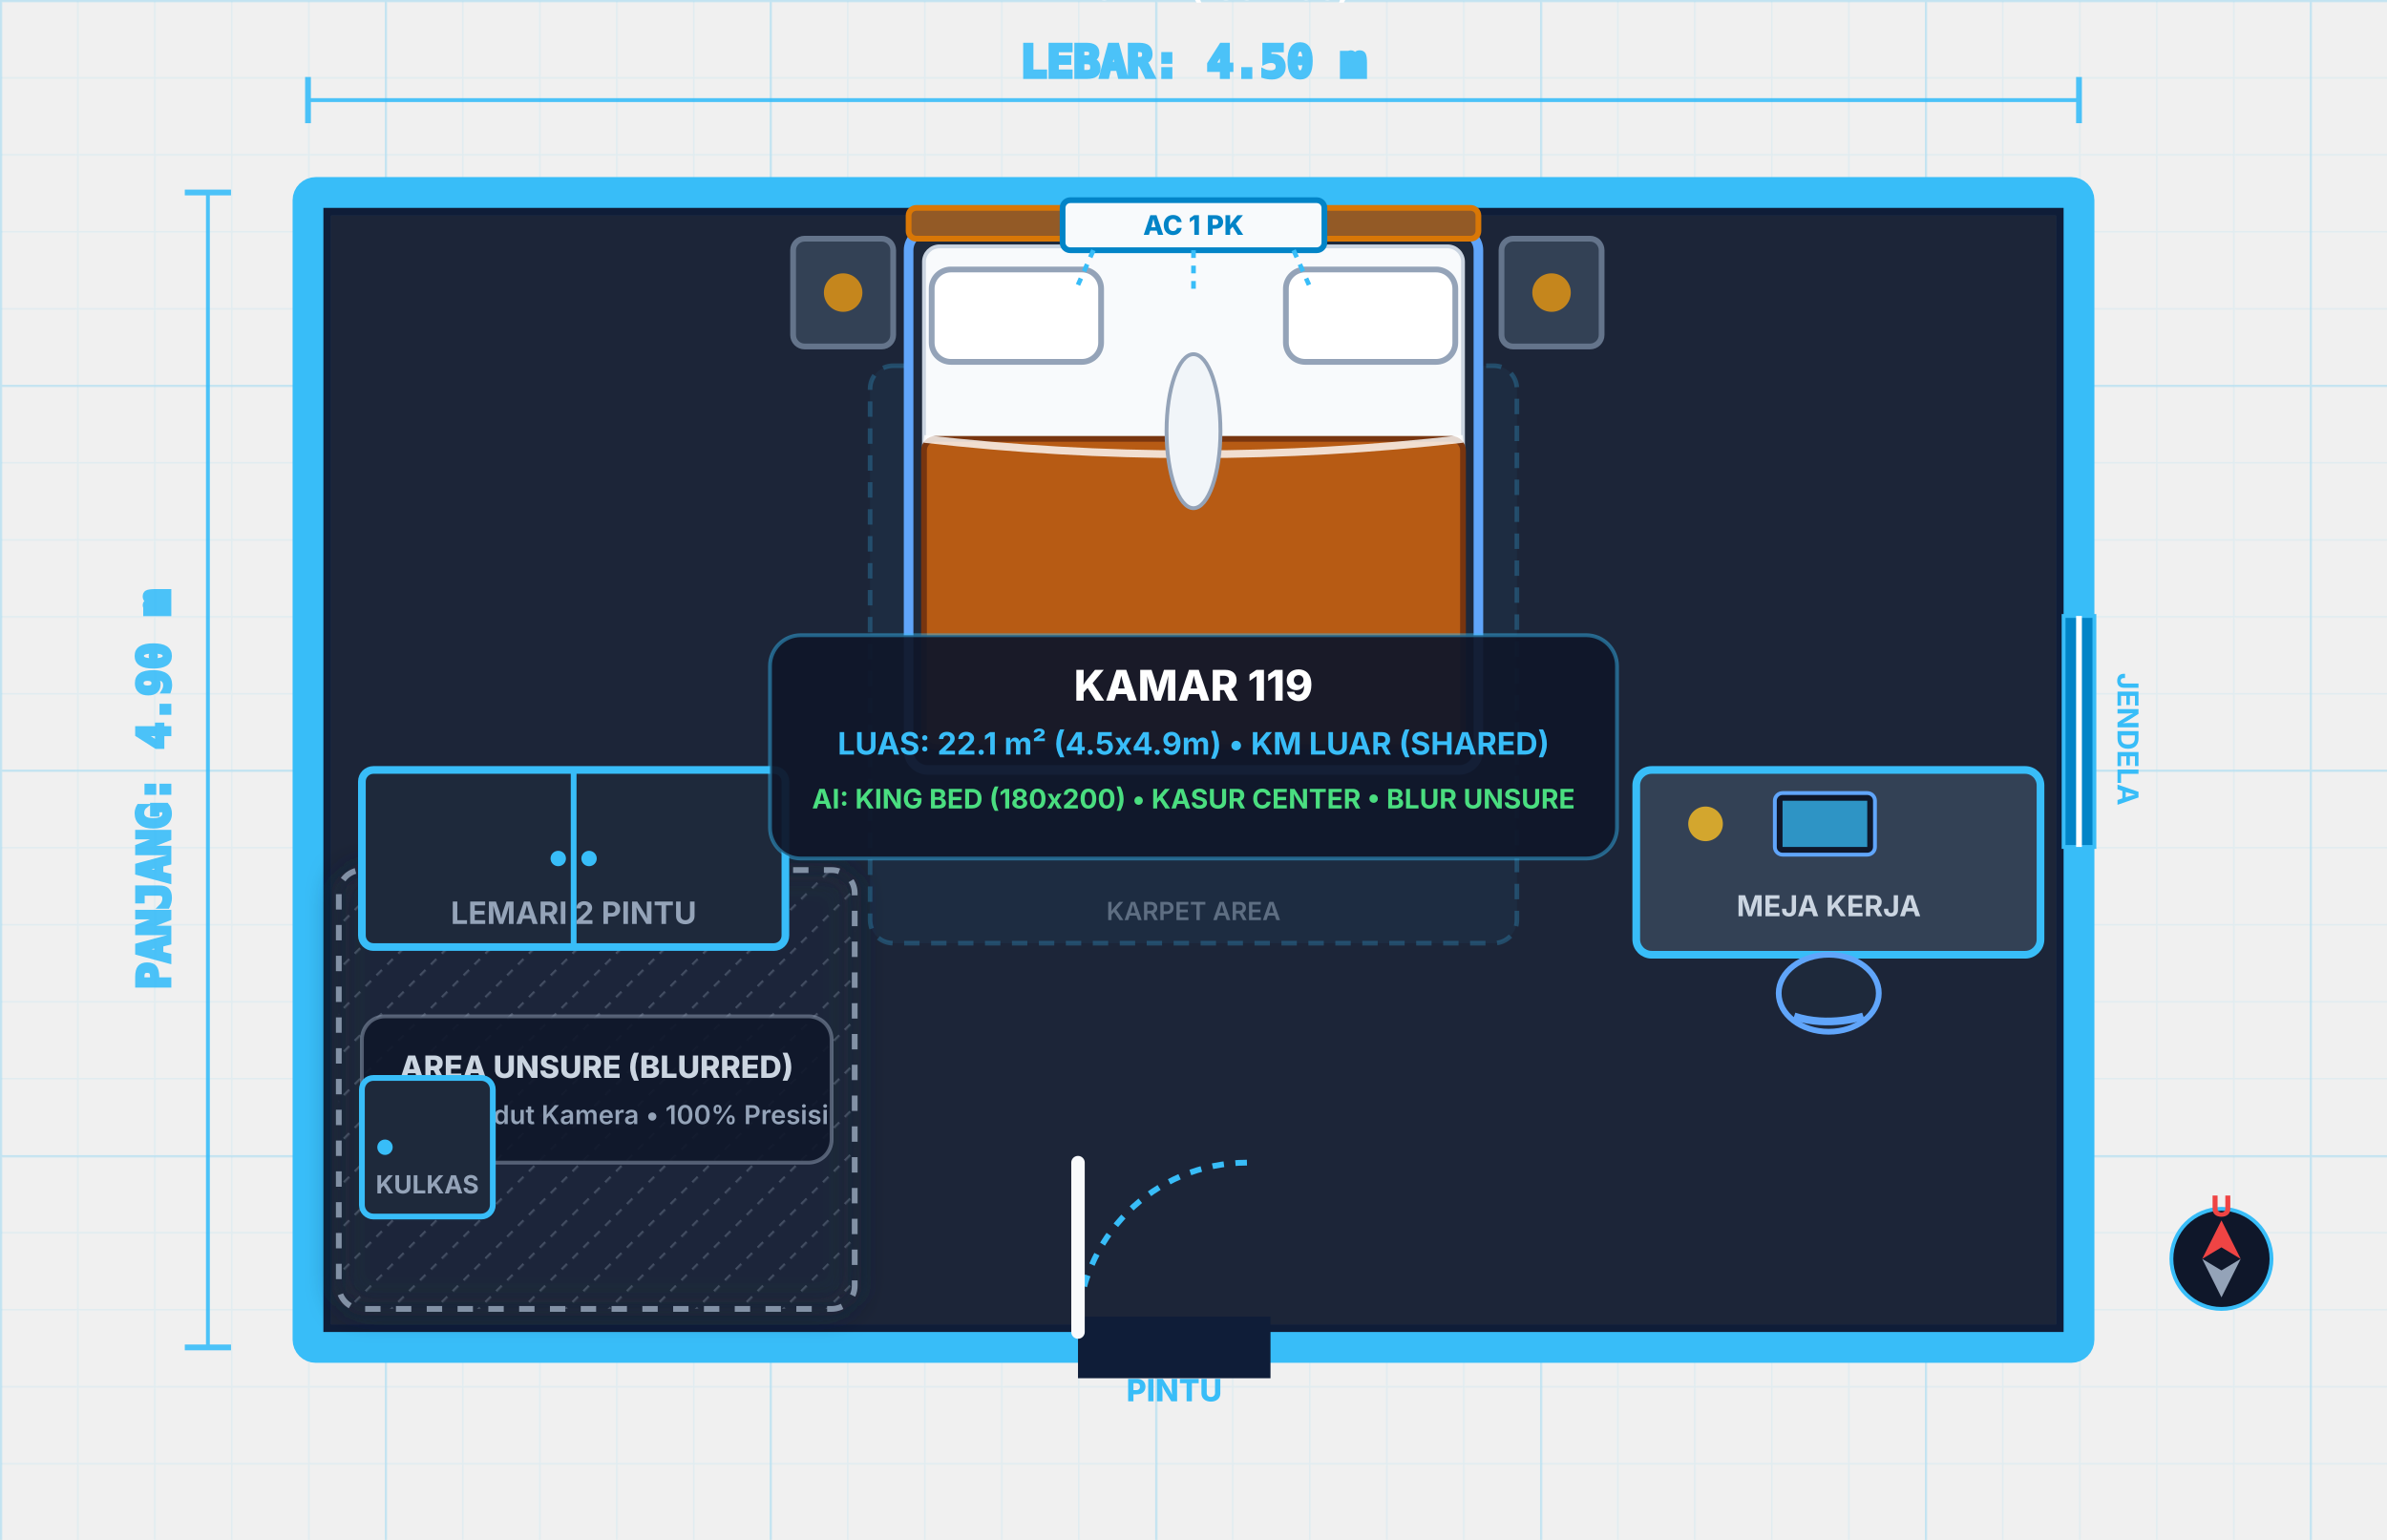
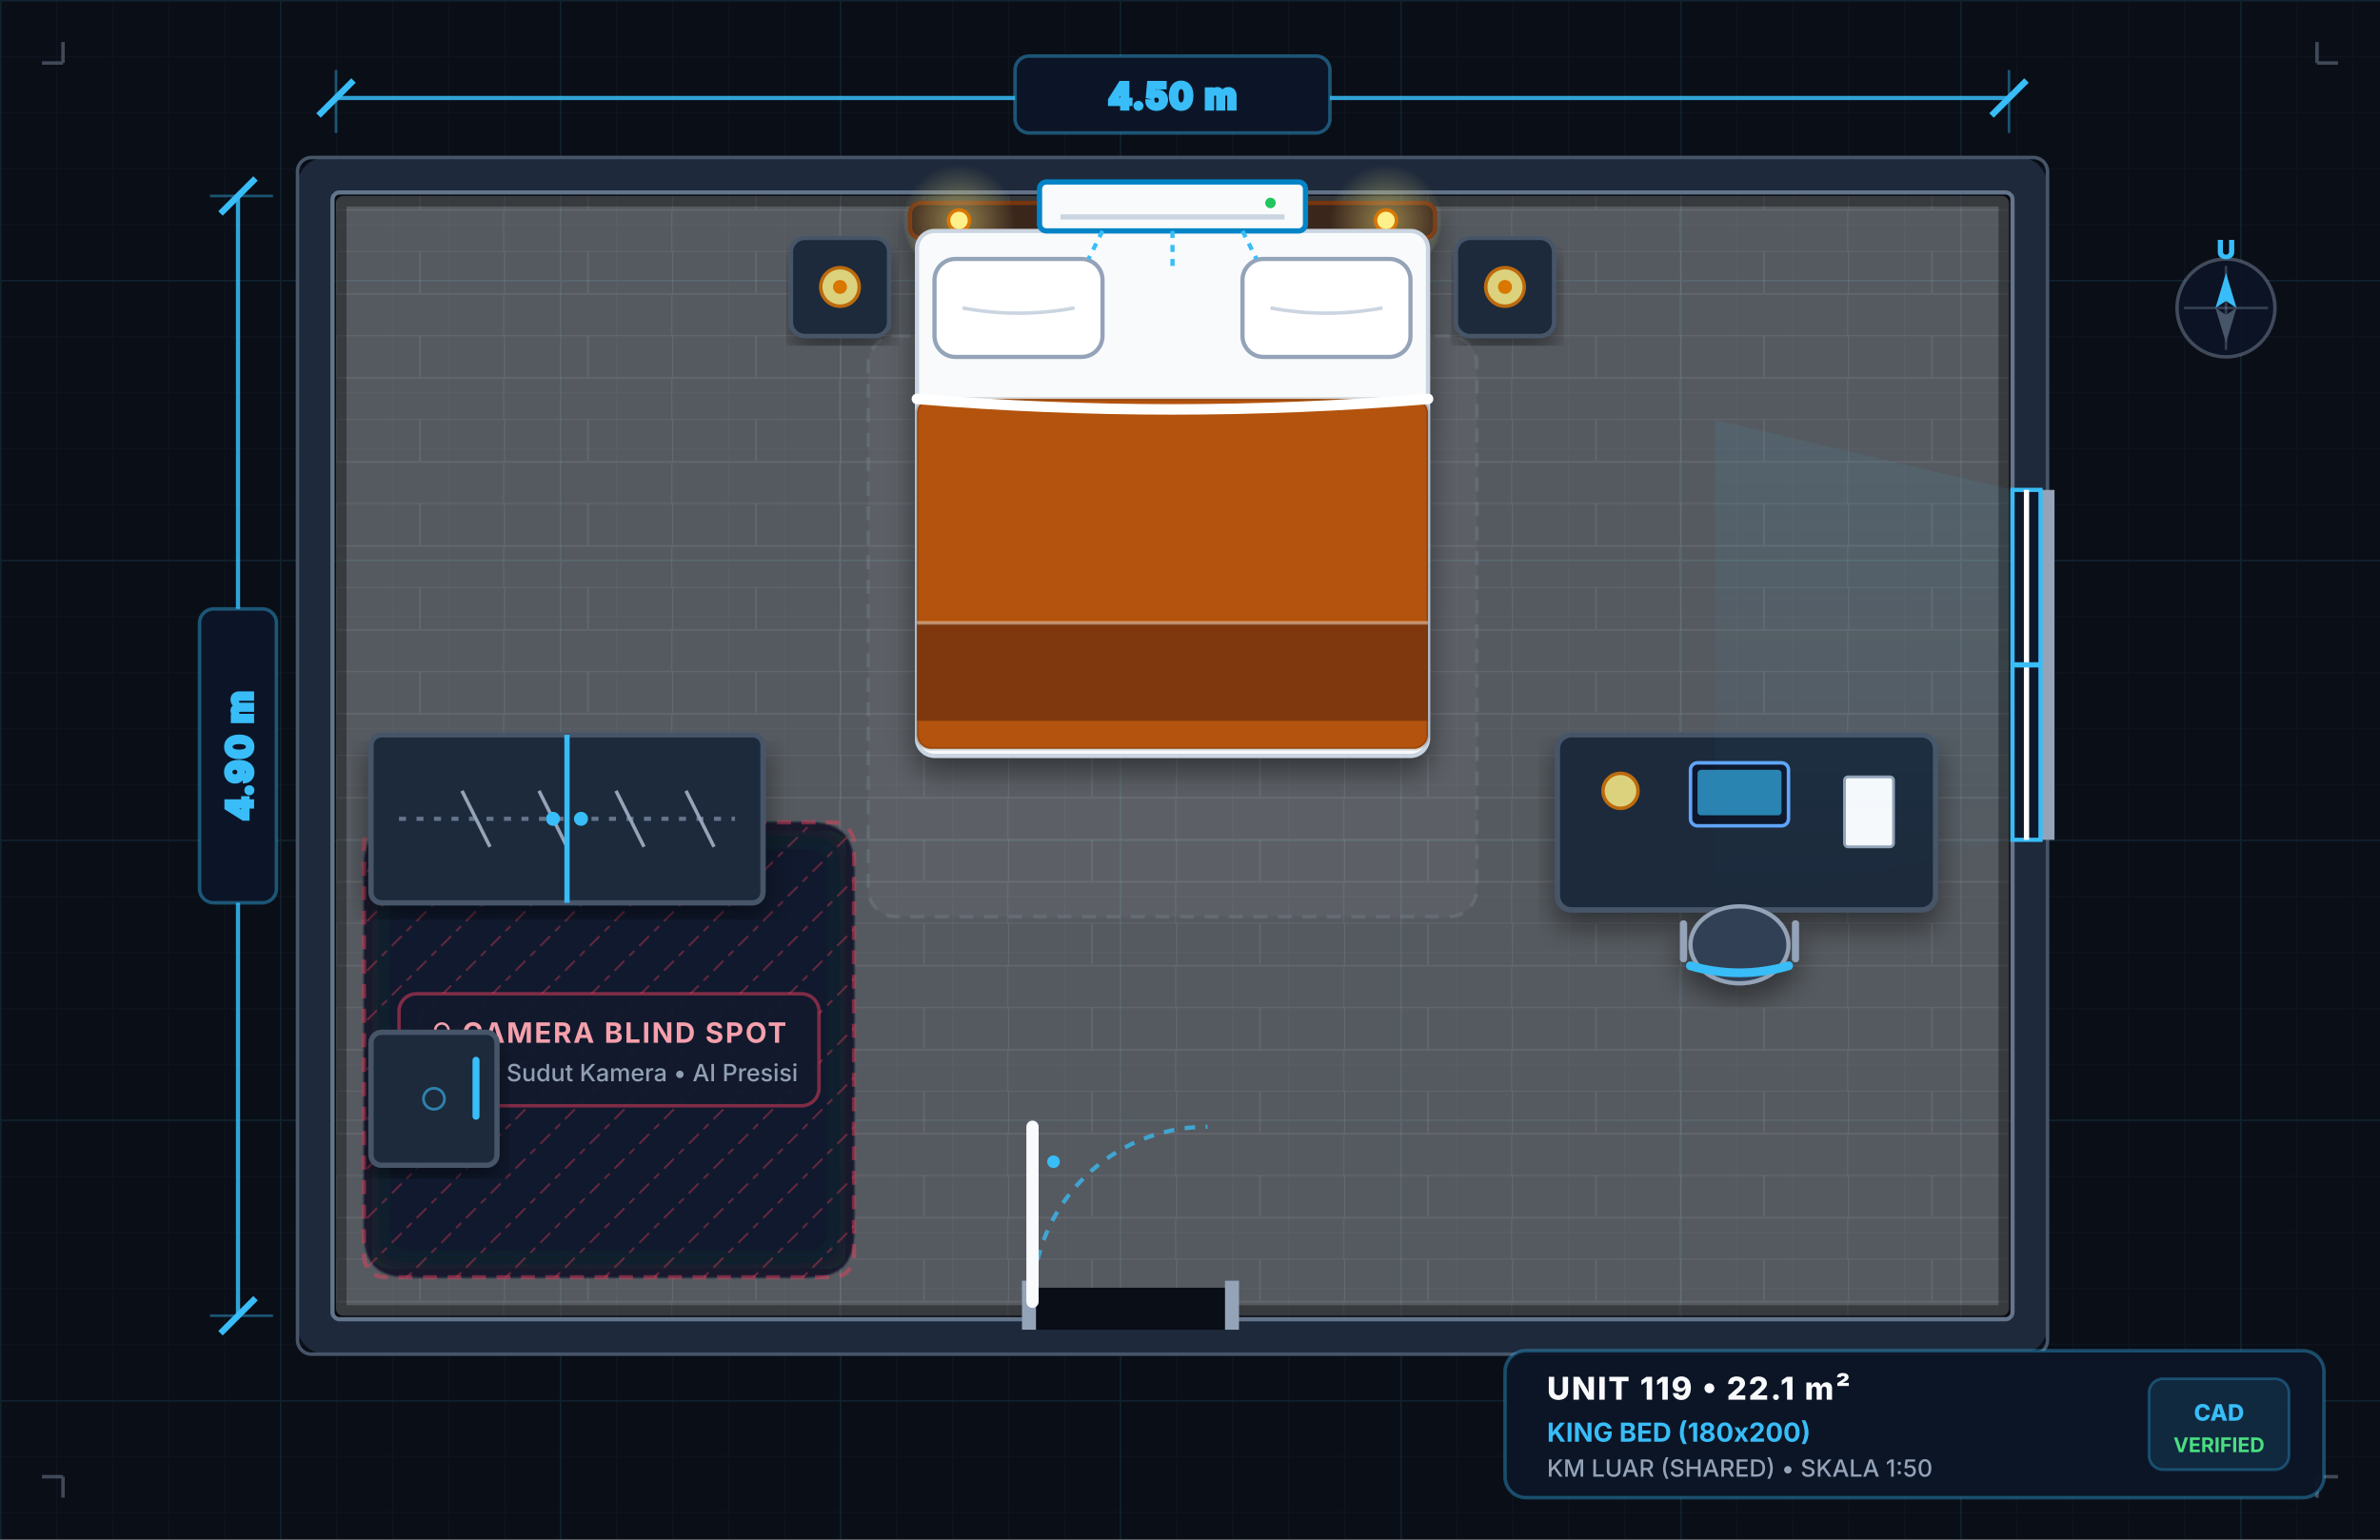
- <svg xmlns="http://www.w3.org/2000/svg" viewBox="0 0 620 400" width="100%" height="100%" style="background:#0b1329; border-radius:12px; font-family:'Inter',system-ui,sans-serif;">
+ <svg xmlns="http://www.w3.org/2000/svg" viewBox="0 0 680 440" width="100%" height="100%" style="background:#090e17; border-radius:14px; font-family:'Inter',system-ui,-apple-system,sans-serif;">
  <defs>
-     <pattern id="grid_s_19" width="20" height="20" patternUnits="userSpaceOnUse">
-       <path d="M 20 0 L 0 0 0 20" fill="none" stroke="rgba(56, 189, 248, 0.08)" stroke-width="0.8" />
+     <pattern id="grid_cad_19" width="16" height="16" patternUnits="userSpaceOnUse">
+       <path d="M 16 0 L 0 0 0 16" fill="none" stroke="rgba(148, 163, 184, 0.04)" stroke-width="0.75" />
    </pattern>
-     <pattern id="grid_m_19" width="100" height="100" patternUnits="userSpaceOnUse">
-       <path d="M 100 0 L 0 0 0 100" fill="none" stroke="rgba(56, 189, 248, 0.18)" stroke-width="1.2" />
+     <pattern id="grid_major_19" width="80" height="80" patternUnits="userSpaceOnUse">
+       <path d="M 80 0 L 0 0 0 80" fill="none" stroke="rgba(56, 189, 248, 0.08)" stroke-width="1" />
    </pattern>
-     <pattern id="tile_19" width="12" height="12" patternUnits="userSpaceOnUse">
-       <rect width="12" height="12" fill="rgba(14, 165, 233, 0.12)" />
-       <path d="M 12 0 L 0 0 0 12" fill="none" stroke="rgba(56, 189, 248, 0.28)" stroke-width="0.7" />
+     <pattern id="parquet_19" width="48" height="24" patternUnits="userSpaceOnUse">
+       <rect width="48" height="24" fill="#f8fafc" fill-opacity="0.32" />
+       <path d="M 0 12 L 48 12 M 24 0 L 24 12 M 0 24 L 48 24 M 48 12 L 48 24 M 0 0 L 0 12" fill="none" stroke="rgba(255, 255, 255, 0.07)" stroke-width="0.6" />
    </pattern>
-     <filter id="unsure_blur_19" x="-20%" y="-20%" width="140%" height="140%">
-       <feGaussianBlur stdDeviation="3.8" />
+     <pattern id="bm_tile_19" width="14" height="14" patternUnits="userSpaceOnUse">
+       <rect width="14" height="14" fill="#0f2338" />
+       <path d="M 14 0 L 0 0 0 14" fill="none" stroke="rgba(56, 189, 248, 0.22)" stroke-width="0.6" />
+     </pattern>
+     <filter id="frost_blur_19" x="-10%" y="-10%" width="120%" height="120%">
+       <feGaussianBlur stdDeviation="5" result="blur" />
+       <feColorMatrix type="matrix" values="1 0 0 0 0  0 1 0 0 0  0 0 1 0 0  0 0 0 18 -7" />
    </filter>
-     <pattern id="unsure_hatch_19" width="8" height="8" patternTransform="rotate(45 0 0)" patternUnits="userSpaceOnUse">
-       <line x1="0" y1="0" x2="0" y2="8" stroke="rgba(148, 163, 184, 0.35)" stroke-width="1.2" stroke-dasharray="2 2" />
+     <pattern id="blind_hatch_19" width="10" height="10" patternTransform="rotate(45 0 0)" patternUnits="userSpaceOnUse">
+       <line x1="0" y1="0" x2="0" y2="10" stroke="rgba(244, 63, 94, 0.35)" stroke-width="1.2" stroke-dasharray="2 2" />
    </pattern>
+     <linearGradient id="win_light_19" x1="0%" y1="0%" x2="0%" y2="100%">
+       <stop offset="0%" stop-color="#38bdf8" stop-opacity="0.18" />
+       <stop offset="100%" stop-color="#38bdf8" stop-opacity="0.0" />
+     </linearGradient>
+     <radialGradient id="lamp_glow_19">
+       <stop offset="0%" stop-color="#fef08a" stop-opacity="0.45" />
+       <stop offset="100%" stop-color="#fef08a" stop-opacity="0" />
+     </radialGradient>
+     <filter id="drop_shadow_19" x="-5%" y="-5%" width="115%" height="115%">
+       <feDropShadow dx="0" dy="4" stdDeviation="4" flood-color="#000000" flood-opacity="0.45" />
+     </filter>
  </defs>
-   <rect width="620" height="400" fill="url(#grid_s_19)" />
-   <rect width="620" height="400" fill="url(#grid_m_19)" />
-   <g stroke="#38bdf8" stroke-width="1" opacity="0.9">
-     <line x1="80" y1="26" x2="540" y2="26" />
-     <line x1="80" y1="20" x2="80" y2="32" stroke-width="1.5" />
-     <line x1="540" y1="20" x2="540" y2="32" stroke-width="1.5" />
-     <text x="310" y="20" fill="#38bdf8" font-size="11.5" font-weight="700" text-anchor="middle" font-family="monospace">
-       LEBAR: 4.50 m
+   <rect width="680" height="440" fill="#090e17" />
+   <rect width="680" height="440" fill="url(#grid_cad_19)" />
+   <rect width="680" height="440" fill="url(#grid_major_19)" />
+   <g stroke="rgba(148, 163, 184, 0.4)" stroke-width="1">
+     <path d="M 12 18 L 18 18 M 18 12 L 18 18" />
+     <path d="M 668 18 L 662 18 M 662 12 L 662 18" />
+     <path d="M 12 422 L 18 422 M 18 428 L 18 422" />
+     <path d="M 668 422 L 662 422 M 662 428 L 662 422" />
+   </g>
+   <g stroke="#38bdf8" stroke-width="1.2">
+     <line x1="96" y1="28" x2="574" y2="28" opacity="0.85" />
+     <line x1="91" y1="33" x2="101" y2="23" stroke-width="1.8" />
+     <line x1="569" y1="33" x2="579" y2="23" stroke-width="1.8" />
+     <line x1="96" y1="38" x2="96" y2="20" opacity="0.4" stroke-width="0.75" />
+     <line x1="574" y1="38" x2="574" y2="20" opacity="0.4" stroke-width="0.75" />
+     <rect x="290" y="16" width="90" height="22" rx="4" fill="#0c1527" stroke="rgba(56, 189, 248, 0.4)" stroke-width="1" />
+     <text x="335" y="31" fill="#38bdf8" font-size="10" font-weight="700" text-anchor="middle" letter-spacing="0.5">
+       4.50 m
    </text>
  </g>
-   <g stroke="#38bdf8" stroke-width="1" opacity="0.9">
-     <line x1="54" y1="50" x2="54" y2="350" />
-     <line x1="48" y1="50" x2="60" y2="50" stroke-width="1.5" />
-     <line x1="48" y1="350" x2="60" y2="350" stroke-width="1.5" />
-     <text x="44" y="205" fill="#38bdf8" font-size="11.5" font-weight="700" text-anchor="middle" font-family="monospace" transform="rotate(-90 44 205)">
-       PANJANG: 4.90 m
+   <g stroke="#38bdf8" stroke-width="1.2">
+     <line x1="68" y1="56" x2="68" y2="376" opacity="0.85" />
+     <line x1="63" y1="61" x2="73" y2="51" stroke-width="1.8" />
+     <line x1="63" y1="381" x2="73" y2="371" stroke-width="1.8" />
+     <line x1="78" y1="56" x2="60" y2="56" opacity="0.4" stroke-width="0.75" />
+     <line x1="78" y1="376" x2="60" y2="376" opacity="0.4" stroke-width="0.75" />
+     <g transform="translate(68, 216)">
+       <rect x="-42" y="-11" width="84" height="22" rx="4" fill="#0c1527" stroke="rgba(56, 189, 248, 0.4)" stroke-width="1" transform="rotate(-90)" />
+       <text x="0" y="4" fill="#38bdf8" font-size="10" font-weight="700" text-anchor="middle" letter-spacing="0.5" transform="rotate(-90)">
+         4.90 m
+       </text>
+     </g>
+   </g>
+   <rect x="96" y="56" width="478" height="320" rx="2" fill="url(#parquet_19)" />
+   <rect x="96" y="56" width="478" height="320" fill="none" stroke="rgba(0, 0, 0, 0.35)" stroke-width="6" />
+   <rect x="90" y="50" width="490" height="332" fill="none" stroke="#1e293b" stroke-width="10" rx="3" />
+   <rect x="85" y="45" width="500" height="342" fill="none" stroke="#475569" stroke-width="1" rx="4" />
+   <rect x="95" y="55" width="480" height="322" fill="none" stroke="#64748b" stroke-width="1.2" rx="2" />
+   <g id="unsure_zone" opacity="0.95">
+     <rect x="104" y="235" width="140" height="130" rx="6" fill="rgba(15, 23, 42, 0.85)" filter="url(#frost_blur_19)" />
+     <rect x="104" y="235" width="140" height="130" rx="6" fill="url(#blind_hatch_19)" stroke="rgba(244, 63, 94, 0.45)" stroke-width="1.2" stroke-dasharray="4 3" />
+     <rect x="114" y="284" width="120" height="32" rx="5" fill="rgba(15, 23, 42, 0.94)" stroke="rgba(244, 63, 94, 0.5)" stroke-width="1" />
+     <text x="174.0" y="298" fill="#fda4af" font-size="8" font-weight="700" text-anchor="middle" letter-spacing="0.5">
+       ⚲ CAMERA BLIND SPOT
+     </text>
+     <text x="174.0" y="309" fill="#94a3b8" font-size="6.8" font-weight="500" text-anchor="middle">
+       Di Luar Sudut Kamera • AI Presisi
    </text>
  </g>
-   <rect x="80" y="50" width="460" height="300" fill="#0f1d38" stroke="#38bdf8" stroke-width="8" rx="2" />
-   <rect x="86" y="56" width="448" height="288" fill="#f8fafc" opacity="0.22" />
-   <rect x="86" y="56" width="448" height="288" fill="rgba(15, 23, 42, 0.75)" />
-   <g>
-     <rect x="88" y="226" width="134" height="114" rx="6" fill="rgba(30, 41, 59, 0.75)" filter="url(#unsure_blur_19)" />
-     <rect x="88" y="226" width="134" height="114" rx="6" fill="url(#unsure_hatch_19)" stroke="#94a3b8" stroke-width="1.5" stroke-dasharray="4 4" opacity="0.85" />
-     <rect x="94" y="264" width="122" height="38" rx="6" fill="rgba(15, 23, 42, 0.9)" stroke="rgba(148, 163, 184, 0.5)" stroke-width="1" />
-     <text x="155.0" y="280" fill="#cbd5e1" font-size="8" font-weight="800" text-anchor="middle">AREA UNSURE (BLURRED)</text>
-     <text x="155.0" y="292" fill="#94a3b8" font-size="6.8" font-weight="600" text-anchor="middle">Di Luar Sudut Kamera • 100% Presisi</text>
+   <rect x="248" y="96" width="174" height="166" rx="8" fill="rgba(255, 255, 255, 0.04)" stroke="rgba(148, 163, 184, 0.2)" stroke-width="1" stroke-dasharray="4 3" />
+   <g id="bed_unit" filter="url(#drop_shadow_19)">
+     <rect x="260" y="58" width="150" height="10" rx="3" fill="#3b271d" stroke="#78350f" stroke-width="1.2" />
+     <circle cx="274" cy="63" r="16" fill="url(#lamp_glow_19)" />
+     <circle cx="396" cy="63" r="16" fill="url(#lamp_glow_19)" />
+     <circle cx="274" cy="63" r="3" fill="#fef08a" stroke="#d97706" stroke-width="1" />
+     <circle cx="396" cy="63" r="3" fill="#fef08a" stroke="#d97706" stroke-width="1" />
+     <rect x="262" y="66" width="146" height="150" rx="5" fill="#f8fafc" stroke="#cbd5e1" stroke-width="1.2" />
+     <rect x="262" y="114" width="146" height="100" rx="4" fill="#b45309" stroke="rgba(0,0,0,0.15)" stroke-width="1" />
+     <path d="M 262 114 Q 335.0 120 408 114" fill="none" stroke="#ffffff" stroke-width="3" stroke-linecap="round" />
+     <rect x="262" y="178" width="146" height="28" fill="#78350f" opacity="0.88" />
+     <line x1="262" y1="178" x2="408" y2="178" stroke="rgba(255,255,255,0.4)" stroke-width="1" />
+     <rect x="267" y="74" width="48" height="28" rx="6" fill="#ffffff" stroke="#94a3b8" stroke-width="1.2" />
+     <path d="M 275 88 Q 291.0 91 307 88" fill="none" stroke="#cbd5e1" stroke-width="1" />
+     <rect x="355" y="74" width="48" height="28" rx="6" fill="#ffffff" stroke="#94a3b8" stroke-width="1.2" />
+     <path d="M 363 88 Q 379.0 91 395 88" fill="none" stroke="#cbd5e1" stroke-width="1" />
  </g>
-   <g>
-     <rect x="226" y="95" width="168" height="150" rx="6" fill="rgba(56, 189, 248, 0.05)" stroke="rgba(56, 189, 248, 0.25)" stroke-width="1.2" stroke-dasharray="4 3" />
-     <text x="310.0" y="239" fill="rgba(148, 163, 184, 0.55)" font-size="6.5" font-weight="600" text-anchor="middle">KARPET AREA</text>
+   <g filter="url(#drop_shadow_19)">
+     <rect x="226" y="68" width="28" height="28" rx="4" fill="#1e293b" stroke="#475569" stroke-width="1.2" />
+     <circle cx="240" cy="82" r="5.5" fill="#fef08a" stroke="#d97706" stroke-width="1" opacity="0.85" />
+     <circle cx="240" cy="82" r="2" fill="#d97706" />
  </g>
-   <g>
-     <rect x="236" y="60" width="148" height="140" rx="5" fill="#1e293b" stroke="#60a5fa" stroke-width="2.5" />
-     <rect x="236" y="54" width="148" height="8" rx="2" fill="#935a26" stroke="#d97706" stroke-width="1.5" />
-     <rect x="240" y="64" width="140" height="128" rx="4" fill="#f8fafc" stroke="#cbd5e1" stroke-width="1" />
-     <rect x="240" y="114" width="140" height="80" rx="3" fill="#b45309" stroke="#78350f" stroke-width="1.5" fill-opacity="0.95" />
-     <path d="M 240 114 Q 310.0 122 380 114" fill="none" stroke="#ffffff" stroke-width="2" opacity="0.8" />
-     <rect x="242" y="70" width="44" height="24" rx="5" fill="#ffffff" stroke="#94a3b8" stroke-width="1.5" />
-     <rect x="334" y="70" width="44" height="24" rx="5" fill="#ffffff" stroke="#94a3b8" stroke-width="1.5" />
-     <ellipse cx="310.0" cy="112" rx="7" ry="20" fill="#f1f5f9" stroke="#94a3b8" stroke-width="1" />
-     <text x="310.0" cy="160" fill="#ffffff" font-size="8" font-weight="800" text-anchor="middle">KING BED (180x200)</text>
+   <g filter="url(#drop_shadow_19)">
+     <rect x="416" y="68" width="28" height="28" rx="4" fill="#1e293b" stroke="#475569" stroke-width="1.2" />
+     <circle cx="430" cy="82" r="5.5" fill="#fef08a" stroke="#d97706" stroke-width="1" opacity="0.85" />
+     <circle cx="430" cy="82" r="2" fill="#d97706" />
  </g>
-   <rect x="206" y="62" width="26" height="28" rx="3" fill="#334155" stroke="#64748b" stroke-width="1.5" />
-   <circle cx="219" cy="76" r="5" fill="#f59e0b" opacity="0.75" />
-   <rect x="390" y="62" width="26" height="28" rx="3" fill="#334155" stroke="#64748b" stroke-width="1.5" />
-   <circle cx="403" cy="76" r="5" fill="#f59e0b" opacity="0.75" />
-   <g>
-     <rect x="94" y="200" width="110" height="46" rx="3" fill="#1e293b" stroke="#38bdf8" stroke-width="2" />
-     <line x1="149" y1="200" x2="149" y2="246" stroke="#38bdf8" stroke-width="1.5" />
-     <circle cx="145" cy="223" r="2" fill="#38bdf8" />
-     <circle cx="153" cy="223" r="2" fill="#38bdf8" />
-     <text x="149" y="240" fill="#94a3b8" font-size="8" font-weight="700" text-anchor="middle">LEMARI 2 PINTU</text>
+   <g id="wardrobe" filter="url(#drop_shadow_19)">
+     <rect x="106" y="210" width="112" height="48" rx="3" fill="#1e293b" stroke="#475569" stroke-width="1.5" />
+     <line x1="114" y1="234" x2="210" y2="234" stroke="#64748b" stroke-width="1.2" stroke-dasharray="2 3" />
+     <line x1="132" y1="226" x2="140" y2="242" stroke="#94a3b8" stroke-width="1" />
+     <line x1="154" y1="226" x2="162" y2="242" stroke="#94a3b8" stroke-width="1" />
+     <line x1="176" y1="226" x2="184" y2="242" stroke="#94a3b8" stroke-width="1" />
+     <line x1="196" y1="226" x2="204" y2="242" stroke="#94a3b8" stroke-width="1" />
+     <line x1="162" y1="210" x2="162" y2="258" stroke="#38bdf8" stroke-width="1.5" />
+     <circle cx="158" cy="234" r="2" fill="#38bdf8" />
+     <circle cx="166" cy="234" r="2" fill="#38bdf8" />
  </g>
-   <g>
-     <rect x="425" y="200" width="105" height="48" rx="4" fill="#334155" stroke="#38bdf8" stroke-width="2" />
-     <rect x="461" y="206" width="26" height="16" rx="2" fill="#0f172a" stroke="#60a5fa" stroke-width="1" />
-     <rect x="463" y="208" width="22" height="12" fill="#38bdf8" opacity="0.75" />
-     <circle cx="443" cy="214" r="4.5" fill="#fbbf24" opacity="0.8" />
-     <ellipse cx="475" cy="258" rx="13" ry="10" fill="#1e293b" stroke="#60a5fa" stroke-width="1.5" />
-     <path d="M 466 264 C 475 267 484 264 484 264" stroke="#60a5fa" stroke-width="2" fill="none" />
-     <text x="475" y="238" fill="#cbd5e1" font-size="7.5" font-weight="700" text-anchor="middle">MEJA KERJA</text>
+   <g id="desk_setup" filter="url(#drop_shadow_19)">
+     <rect x="445" y="210" width="108" height="50" rx="4" fill="#1e293b" stroke="#475569" stroke-width="1.5" />
+     <rect x="483" y="218" width="28" height="18" rx="2" fill="#0f172a" stroke="#60a5fa" stroke-width="1" />
+     <rect x="485" y="220" width="24" height="13" rx="1" fill="#38bdf8" opacity="0.65" />
+     <circle cx="463" cy="226" r="5" fill="#fef08a" stroke="#d97706" stroke-width="1" opacity="0.85" />
+     <rect x="527" y="222" width="14" height="20" rx="1" fill="#f8fafc" stroke="#94a3b8" stroke-width="0.8" />
+     <ellipse cx="497" cy="270" rx="14" ry="11" fill="#334155" stroke="#94a3b8" stroke-width="1.2" />
+     <path d="M 483 276 Q 497 280 511 276" fill="none" stroke="#38bdf8" stroke-width="2.5" stroke-linecap="round" />
+     <line x1="481" y1="264" x2="481" y2="274" stroke="#94a3b8" stroke-width="2" stroke-linecap="round" />
+     <line x1="513" y1="264" x2="513" y2="274" stroke="#94a3b8" stroke-width="2" stroke-linecap="round" />
  </g>
-   <g>
-     <rect x="276" y="52" width="68" height="13" rx="2" fill="#f8fafc" stroke="#0284c7" stroke-width="1.5" />
-     <path d="M 284 65 L 280 74" stroke="#38bdf8" stroke-width="1.2" stroke-dasharray="2 2" />
-     <path d="M 310 65 L 310 76" stroke="#38bdf8" stroke-width="1.2" stroke-dasharray="2 2" />
-     <path d="M 336 65 L 340 74" stroke="#38bdf8" stroke-width="1.2" stroke-dasharray="2 2" />
-     <text x="310" y="61" fill="#0284c7" font-size="7" font-weight="800" text-anchor="middle">AC 1 PK</text>
+   <g id="ac_unit">
+     <rect x="297" y="52" width="76" height="14" rx="2" fill="#f8fafc" stroke="#0284c7" stroke-width="1.5" />
+     <line x1="303" y1="62" x2="367" y2="62" stroke="#cbd5e1" stroke-width="1.5" />
+     <line x1="315" y1="66" x2="311" y2="74" stroke="#38bdf8" stroke-width="1.2" stroke-dasharray="2 2" />
+     <line x1="335" y1="66" x2="335" y2="76" stroke="#38bdf8" stroke-width="1.2" stroke-dasharray="2 2" />
+     <line x1="355" y1="66" x2="359" y2="74" stroke="#38bdf8" stroke-width="1.2" stroke-dasharray="2 2" />
+     <circle cx="363" cy="58" r="1.5" fill="#22c55e" />
  </g>
-   <g>
-     <rect x="94" y="280" width="34" height="36" rx="3" fill="#1e293b" stroke="#38bdf8" stroke-width="1.5" />
-     <circle cx="100" cy="298" r="2" fill="#38bdf8" />
-     <text x="111" y="310" fill="#94a3b8" font-size="6.5" font-weight="700" text-anchor="middle">KULKAS</text>
+   <g id="fridge" filter="url(#drop_shadow_19)">
+     <rect x="106" y="295" width="36" height="38" rx="3" fill="#1e293b" stroke="#475569" stroke-width="1.5" />
+     <line x1="136" y1="303" x2="136" y2="319" stroke="#38bdf8" stroke-width="2" stroke-linecap="round" />
+     <circle cx="124" cy="314" r="3" fill="none" stroke="#38bdf8" stroke-width="0.8" opacity="0.6" />
  </g>
-   <g>
-     <rect x="536" y="160" width="8" height="60" fill="#0284c7" stroke="#38bdf8" stroke-width="1" />
-     <line x1="540" y1="160" x2="540" y2="220" stroke="#ffffff" stroke-width="1.5" />
-     <text x="550" y="192" fill="#38bdf8" font-size="7.5" font-weight="700" text-anchor="middle" transform="rotate(90 550 192)">JENDELA</text>
+   <g id="window_right">
+     <polygon points="575,140 490,120 490,260 575,240" fill="url(#win_light_19)" opacity="0.45" />
+     <rect x="583" y="140" width="4" height="100" fill="#94a3b8" />
+     <rect x="575" y="140" width="8" height="100" fill="#0f172a" stroke="#38bdf8" stroke-width="1.2" />
+     <line x1="579" y1="140" x2="579" y2="240" stroke="#ffffff" stroke-width="1.5" />
+     <line x1="575" y1="190" x2="583" y2="190" stroke="#38bdf8" stroke-width="1.5" />
  </g>
-   <g>
-     <rect x="280" y="342" width="50" height="16" fill="#0f1d38" />
-     <path d="M 280 346 A 44 44 0 0 1 324 302" fill="none" stroke="#38bdf8" stroke-width="1.5" stroke-dasharray="3 3" />
-     <line x1="280" y1="346" x2="280" y2="302" stroke="#f8fafc" stroke-width="3.5" stroke-linecap="round" />
-     <text x="305" y="364" fill="#38bdf8" font-size="8" font-weight="800" text-anchor="middle">PINTU</text>
+   <g id="main_door">
+     <rect x="295" y="368" width="56" height="12" fill="#090e17" />
+     <rect x="292" y="366" width="4" height="14" fill="#94a3b8" />
+     <rect x="350" y="366" width="4" height="14" fill="#94a3b8" />
+     <path d="M 295 372 A 50 50 0 0 1 345 322" fill="none" stroke="#38bdf8" stroke-width="1.2" stroke-dasharray="3 3" opacity="0.75" />
+     <line x1="295" y1="372" x2="295" y2="322" stroke="#f8fafc" stroke-width="3.5" stroke-linecap="round" />
+     <circle cx="301" cy="332" r="1.8" fill="#38bdf8" />
  </g>
-   <g>
-     <rect x="200" y="165" width="220" height="58" rx="8" fill="rgba(15, 23, 42, 0.94)" stroke="rgba(56, 189, 248, 0.45)" stroke-width="1" />
-     <text x="310" y="182" fill="#ffffff" font-size="11" font-weight="800" text-anchor="middle">KAMAR 119</text>
-     <text x="310" y="196" fill="#38bdf8" font-size="8" font-weight="700" text-anchor="middle">LUAS: 22.1 m² (4.5x4.9m) • KM LUAR (SHARED)</text>
-     <text x="310" y="210" fill="#4ade80" font-size="7" font-weight="700" text-anchor="middle">AI: KING BED (180x200) • KASUR CENTER • BLUR UNSURE</text>
+   <g id="title_block" transform="translate(430, 386)">
+     <rect x="0" y="0" width="234" height="42" rx="6" fill="rgba(12, 21, 39, 0.96)" stroke="rgba(56, 189, 248, 0.35)" stroke-width="1" />
+     <text x="12" y="14" fill="#f8fafc" font-size="9" font-weight="800" letter-spacing="0.5">
+       UNIT 119 • 22.1 m²
+     </text>
+     <text x="12" y="26" fill="#38bdf8" font-size="7.5" font-weight="700">
+       KING BED (180x200)
+     </text>
+     <text x="12" y="36" fill="#94a3b8" font-size="6.8" font-weight="500">
+       KM LUAR (SHARED) • SKALA 1:50
+     </text>
+     <rect x="184" y="8" width="40" height="26" rx="4" fill="rgba(56, 189, 248, 0.12)" stroke="rgba(56, 189, 248, 0.3)" stroke-width="0.8" />
+     <text x="204" y="20" fill="#38bdf8" font-size="6.5" font-weight="800" text-anchor="middle">CAD</text>
+     <text x="204" y="29" fill="#4ade80" font-size="5.8" font-weight="700" text-anchor="middle">VERIFIED</text>
  </g>
-   <g transform="translate(562, 312)">
-     <circle cx="15" cy="15" r="13" fill="#0f172a" stroke="#38bdf8" stroke-width="1" />
-     <path d="M 15 5 L 20 15 L 15 12 L 10 15 Z" fill="#ef4444" />
-     <path d="M 15 25 L 20 15 L 15 18 L 10 15 Z" fill="#94a3b8" />
-     <text x="15" y="4" fill="#ef4444" font-size="7.5" font-weight="800" text-anchor="middle">U</text>
+   <g id="north_compass" transform="translate(620, 72)">
+     <circle cx="16" cy="16" r="14" fill="rgba(12, 21, 39, 0.9)" stroke="rgba(148, 163, 184, 0.4)" stroke-width="1" />
+     <line x1="16" y1="4" x2="16" y2="28" stroke="rgba(148, 163, 184, 0.3)" stroke-width="0.75" />
+     <line x1="4" y1="16" x2="28" y2="16" stroke="rgba(148, 163, 184, 0.3)" stroke-width="0.75" />
+     <polygon points="16,6 19,16 16,14 13,16" fill="#38bdf8" />
+     <polygon points="16,26 19,16 16,18 13,16" fill="#475569" />
+     <text x="16" y="2" fill="#38bdf8" font-size="7.5" font-weight="900" text-anchor="middle">U</text>
  </g>
</svg>
